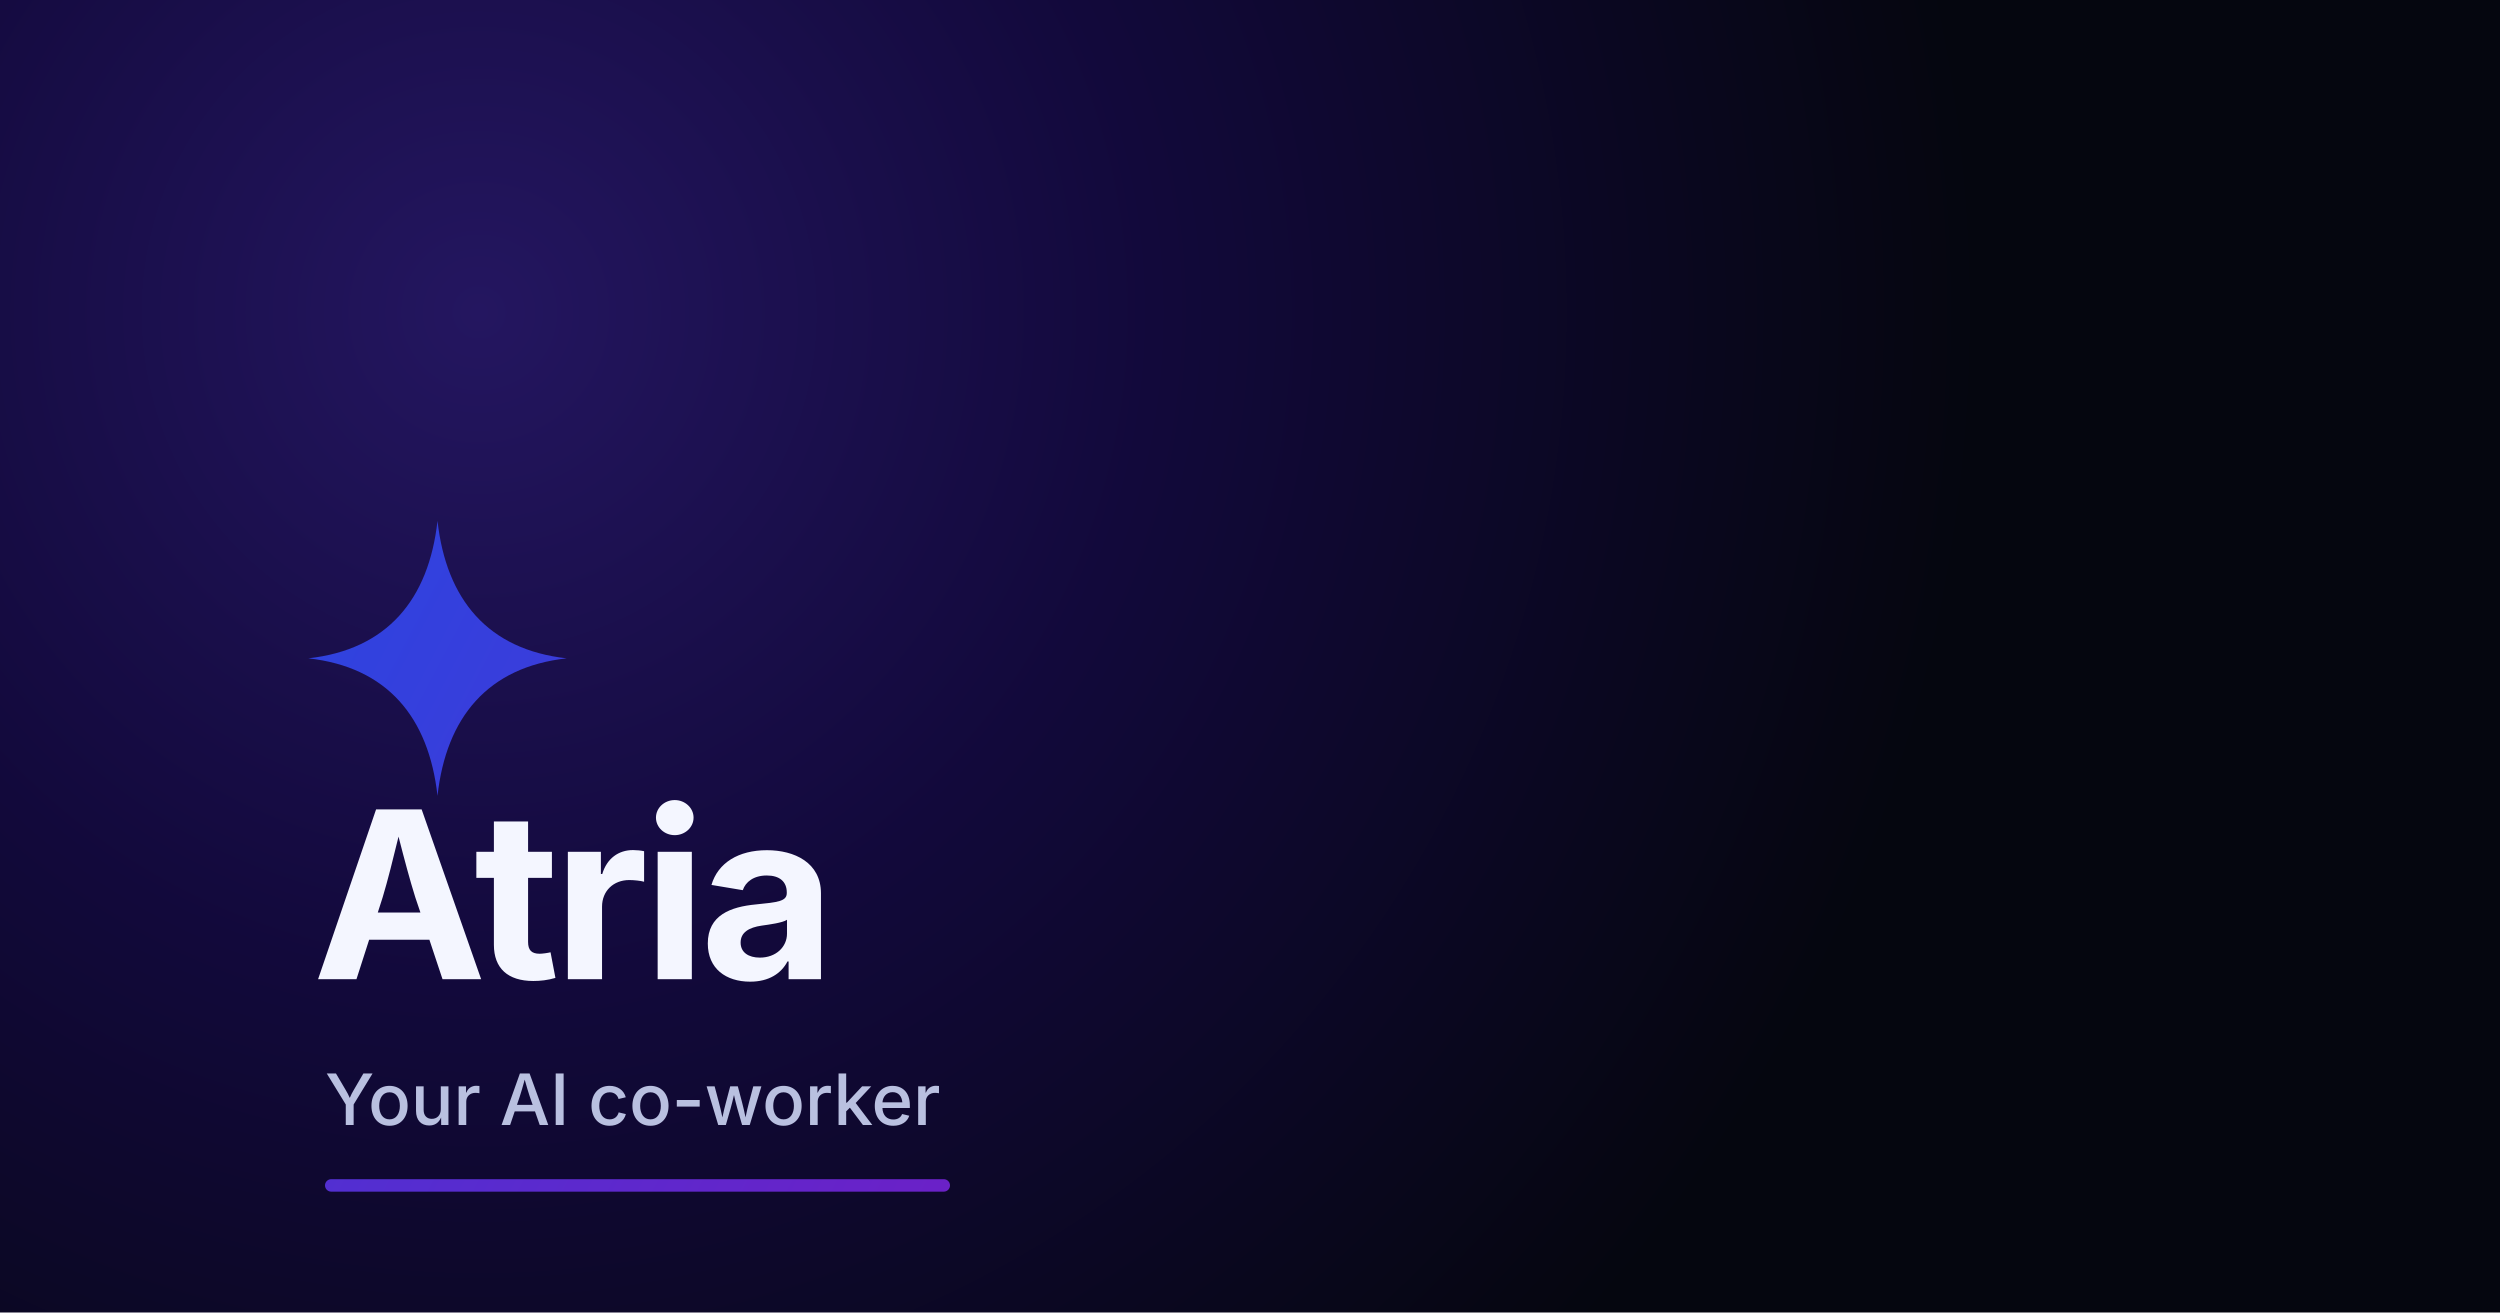
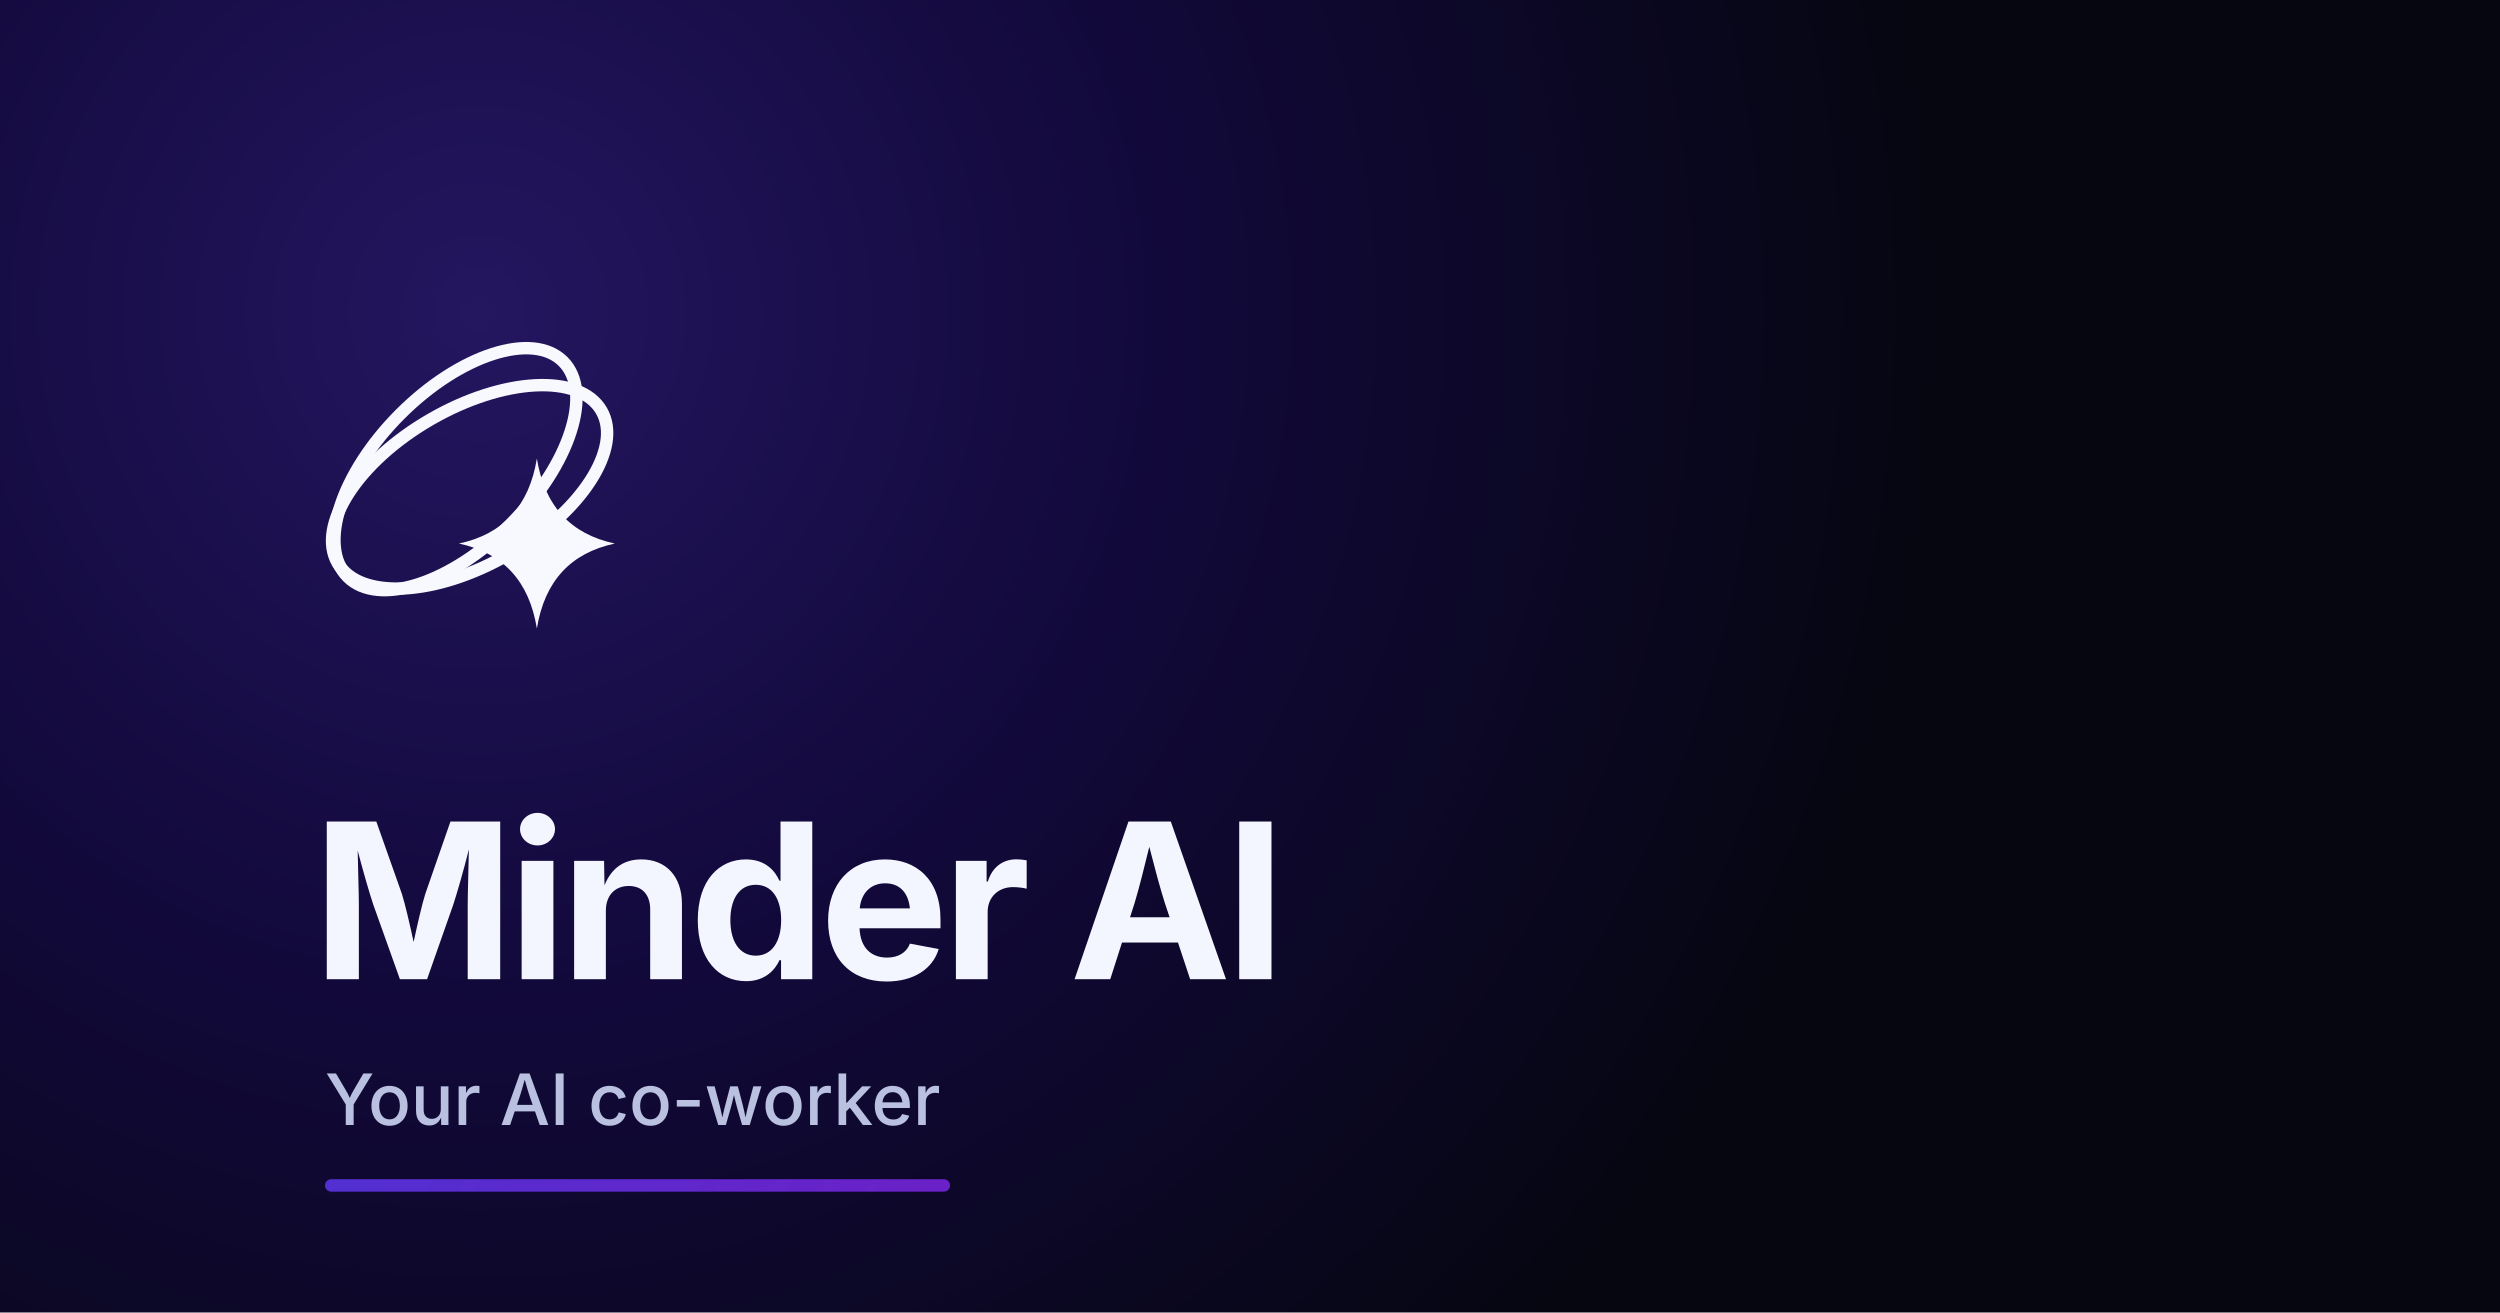
- <svg xmlns="http://www.w3.org/2000/svg" width="1200" height="630" viewBox="0 0 1200 630" role="img" aria-label="Atria — Your AI Co-Worker">
+ <svg xmlns="http://www.w3.org/2000/svg" width="1200" height="630" viewBox="0 0 1200 630" role="img" aria-label="Minder AI — Your AI Co-Worker">
  <defs>
    <linearGradient id="brand" x1="0" y1="0" x2="1200" y2="630" gradientUnits="userSpaceOnUse">
      <stop offset="0" stop-color="#2D44E0" />
      <stop offset="0.52" stop-color="#6E1FC6" />
      <stop offset="1" stop-color="#B14FD0" />
    </linearGradient>
    <radialGradient id="wash" cx="230" cy="150" r="720" gradientUnits="userSpaceOnUse">
      <stop offset="0" stop-color="#241660" />
      <stop offset="0.45" stop-color="#12093B" />
      <stop offset="1" stop-color="#05060F" />
    </radialGradient>
  </defs>
  <rect width="1200" height="630" fill="url(#wash)" />
-   <g transform="translate(150 250)">
-     <path d="M60 0 C64.2 37.8 84.2 61.8 122 66 C84.2 70.2 64.2 94.2 60 132 C55.8 94.2 35.8 70.2 -2 66 C35.8 61.8 55.8 37.8 60 0 Z" fill="url(#brand)" />
+   <g transform="translate(120 130) scale(0.85)">
+     <g stroke="#F8F9FE" stroke-width="7" fill="none">
+       <ellipse cx="116" cy="112" rx="86" ry="44" transform="rotate(-45 116 112)" />
+       <ellipse cx="124" cy="122" rx="86" ry="44" transform="rotate(-30 124 122)" />
+     </g>
+     <path d="M162 106 Q168.5 146 206 154 Q168.5 162 162 202 Q155.5 162 118 154 Q155.5 146 162 106 Z" fill="#F8F9FE" />
  </g>
-   <text x="150" y="470" font-family="Inter, Segoe UI, Helvetica, Arial, sans-serif" font-size="112" font-weight="700" fill="#F4F6FF" letter-spacing="-3">Atria</text>
+   <text x="150" y="470" font-family="Inter, Segoe UI, Helvetica, Arial, sans-serif" font-size="104" font-weight="700" fill="#F4F6FF" letter-spacing="-3">Minder AI</text>
  <text x="156" y="540" font-family="Inter, Segoe UI, Helvetica, Arial, sans-serif" font-size="34" font-weight="500" fill="#B9C0E0">Your AI co-worker</text>
  <rect x="156" y="566" width="300" height="6" rx="3" fill="url(#brand)" />
</svg>
